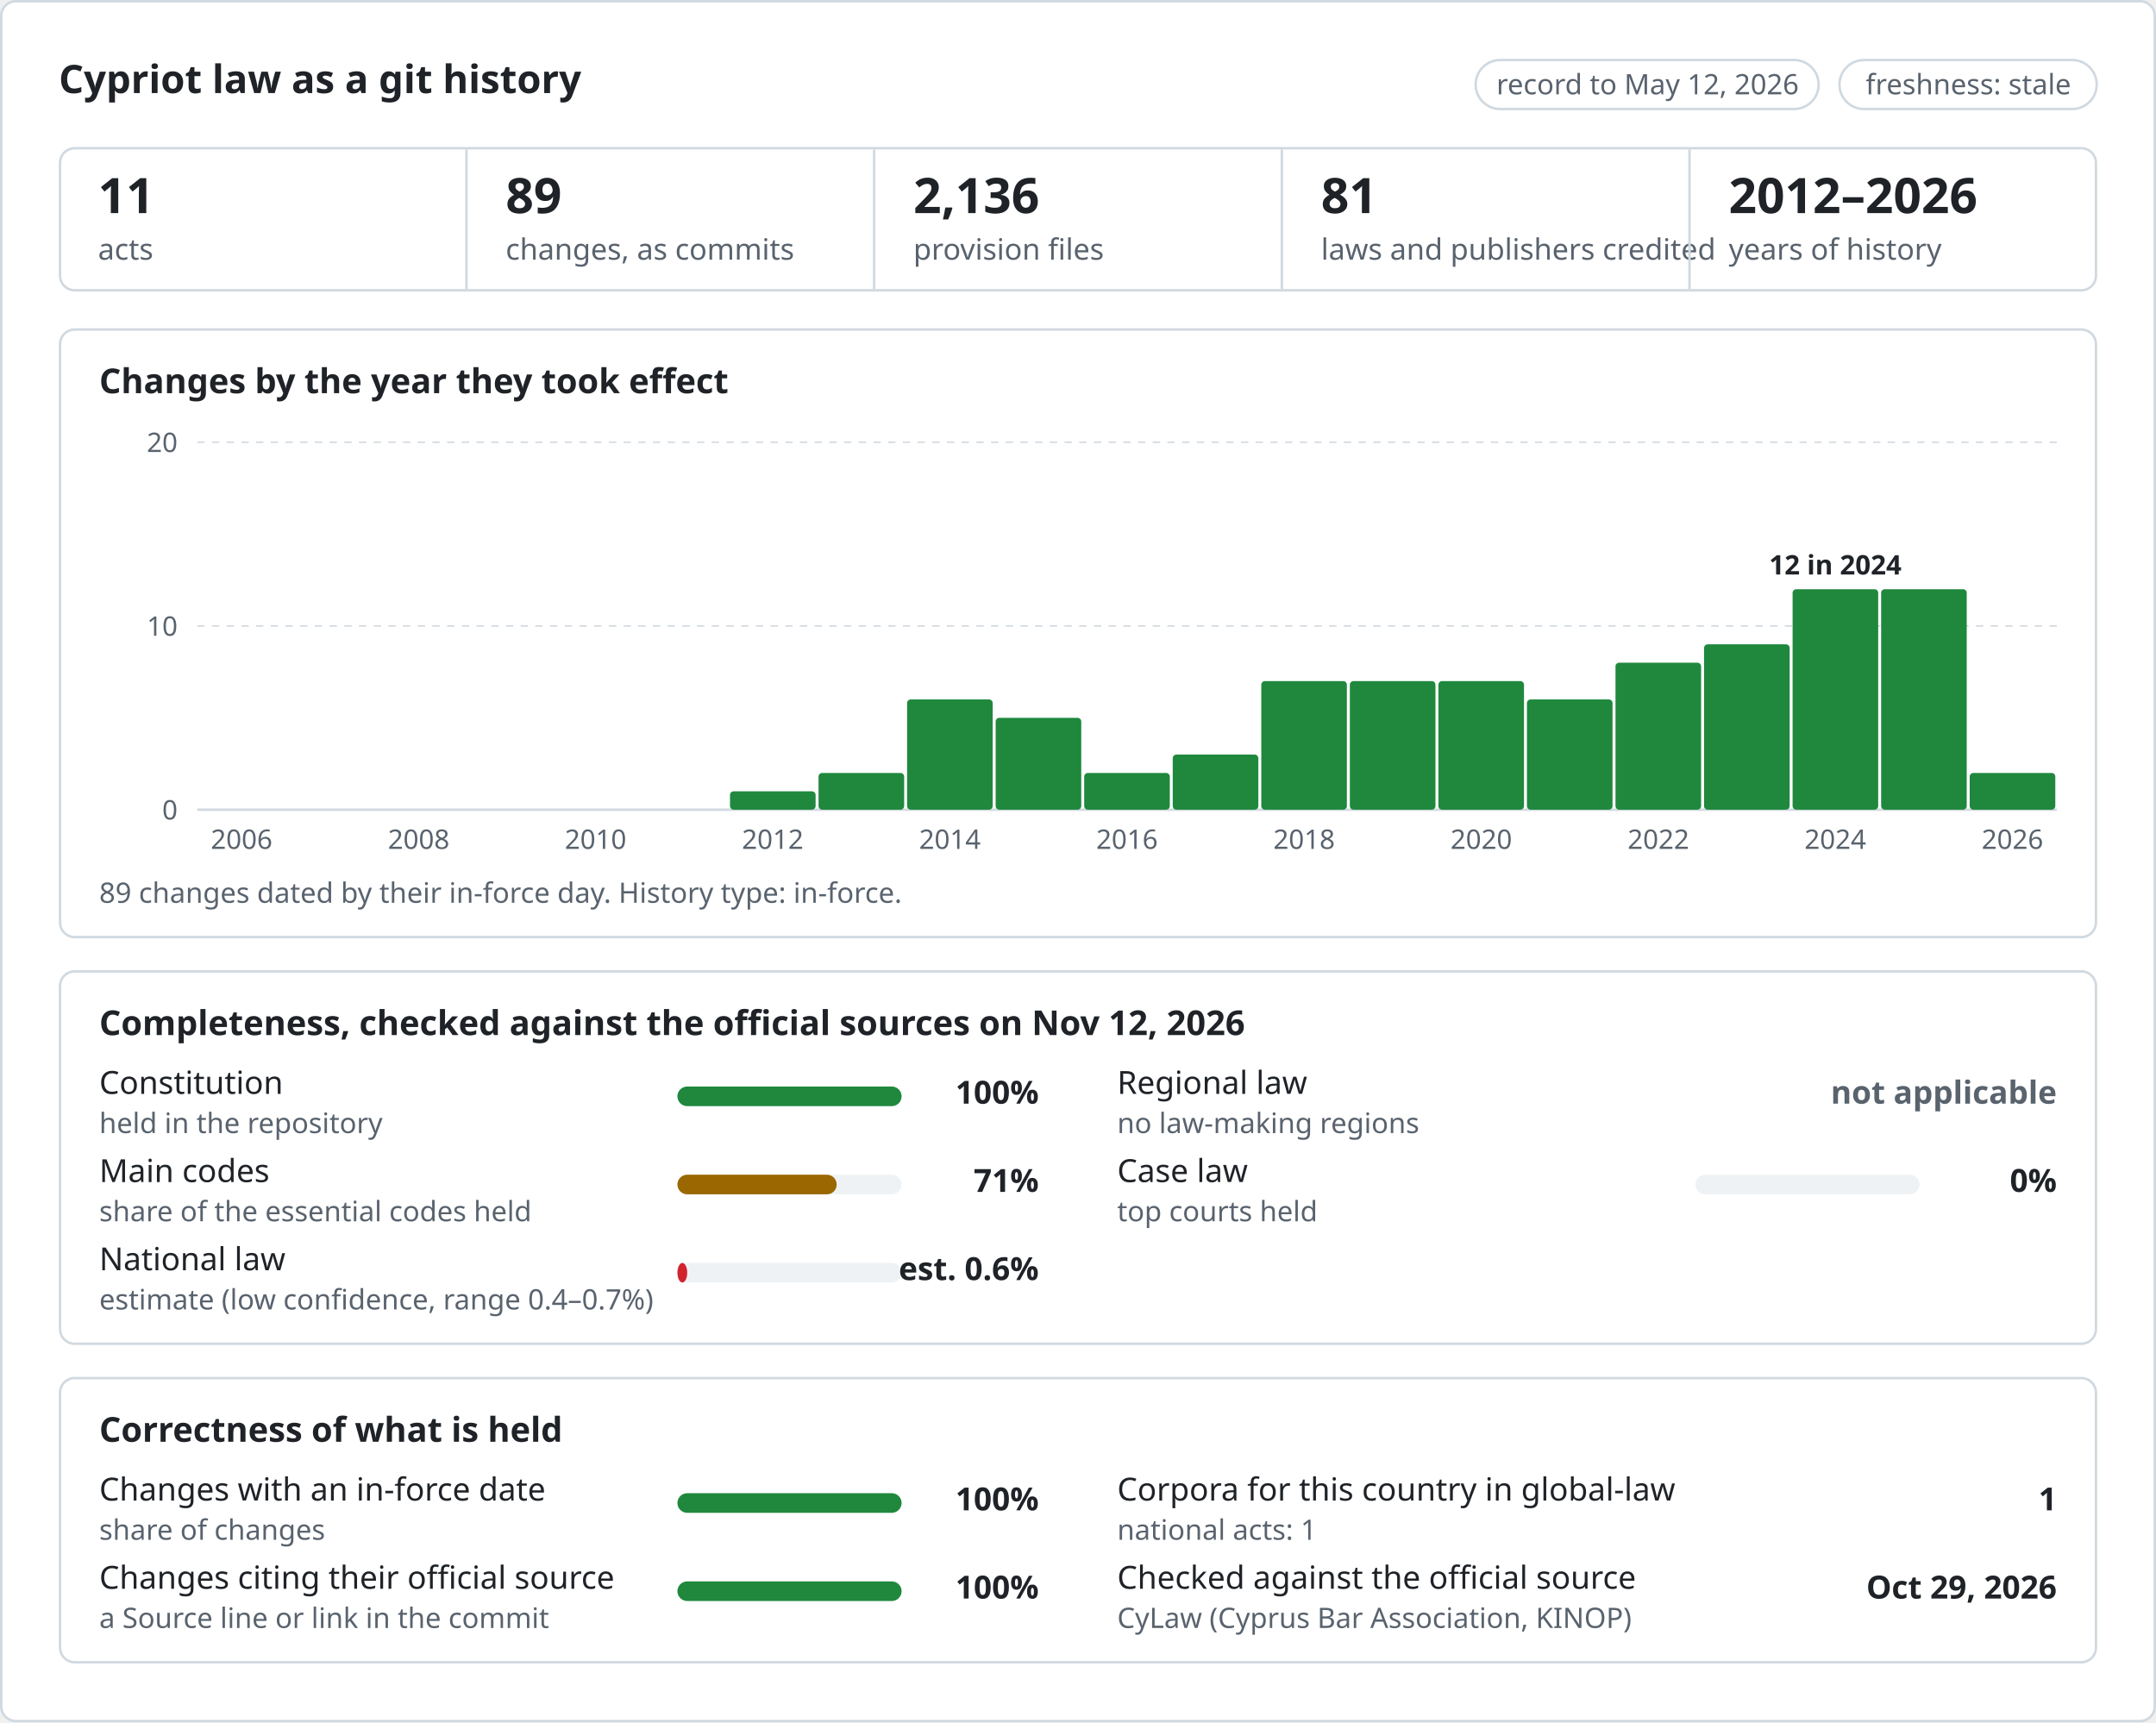
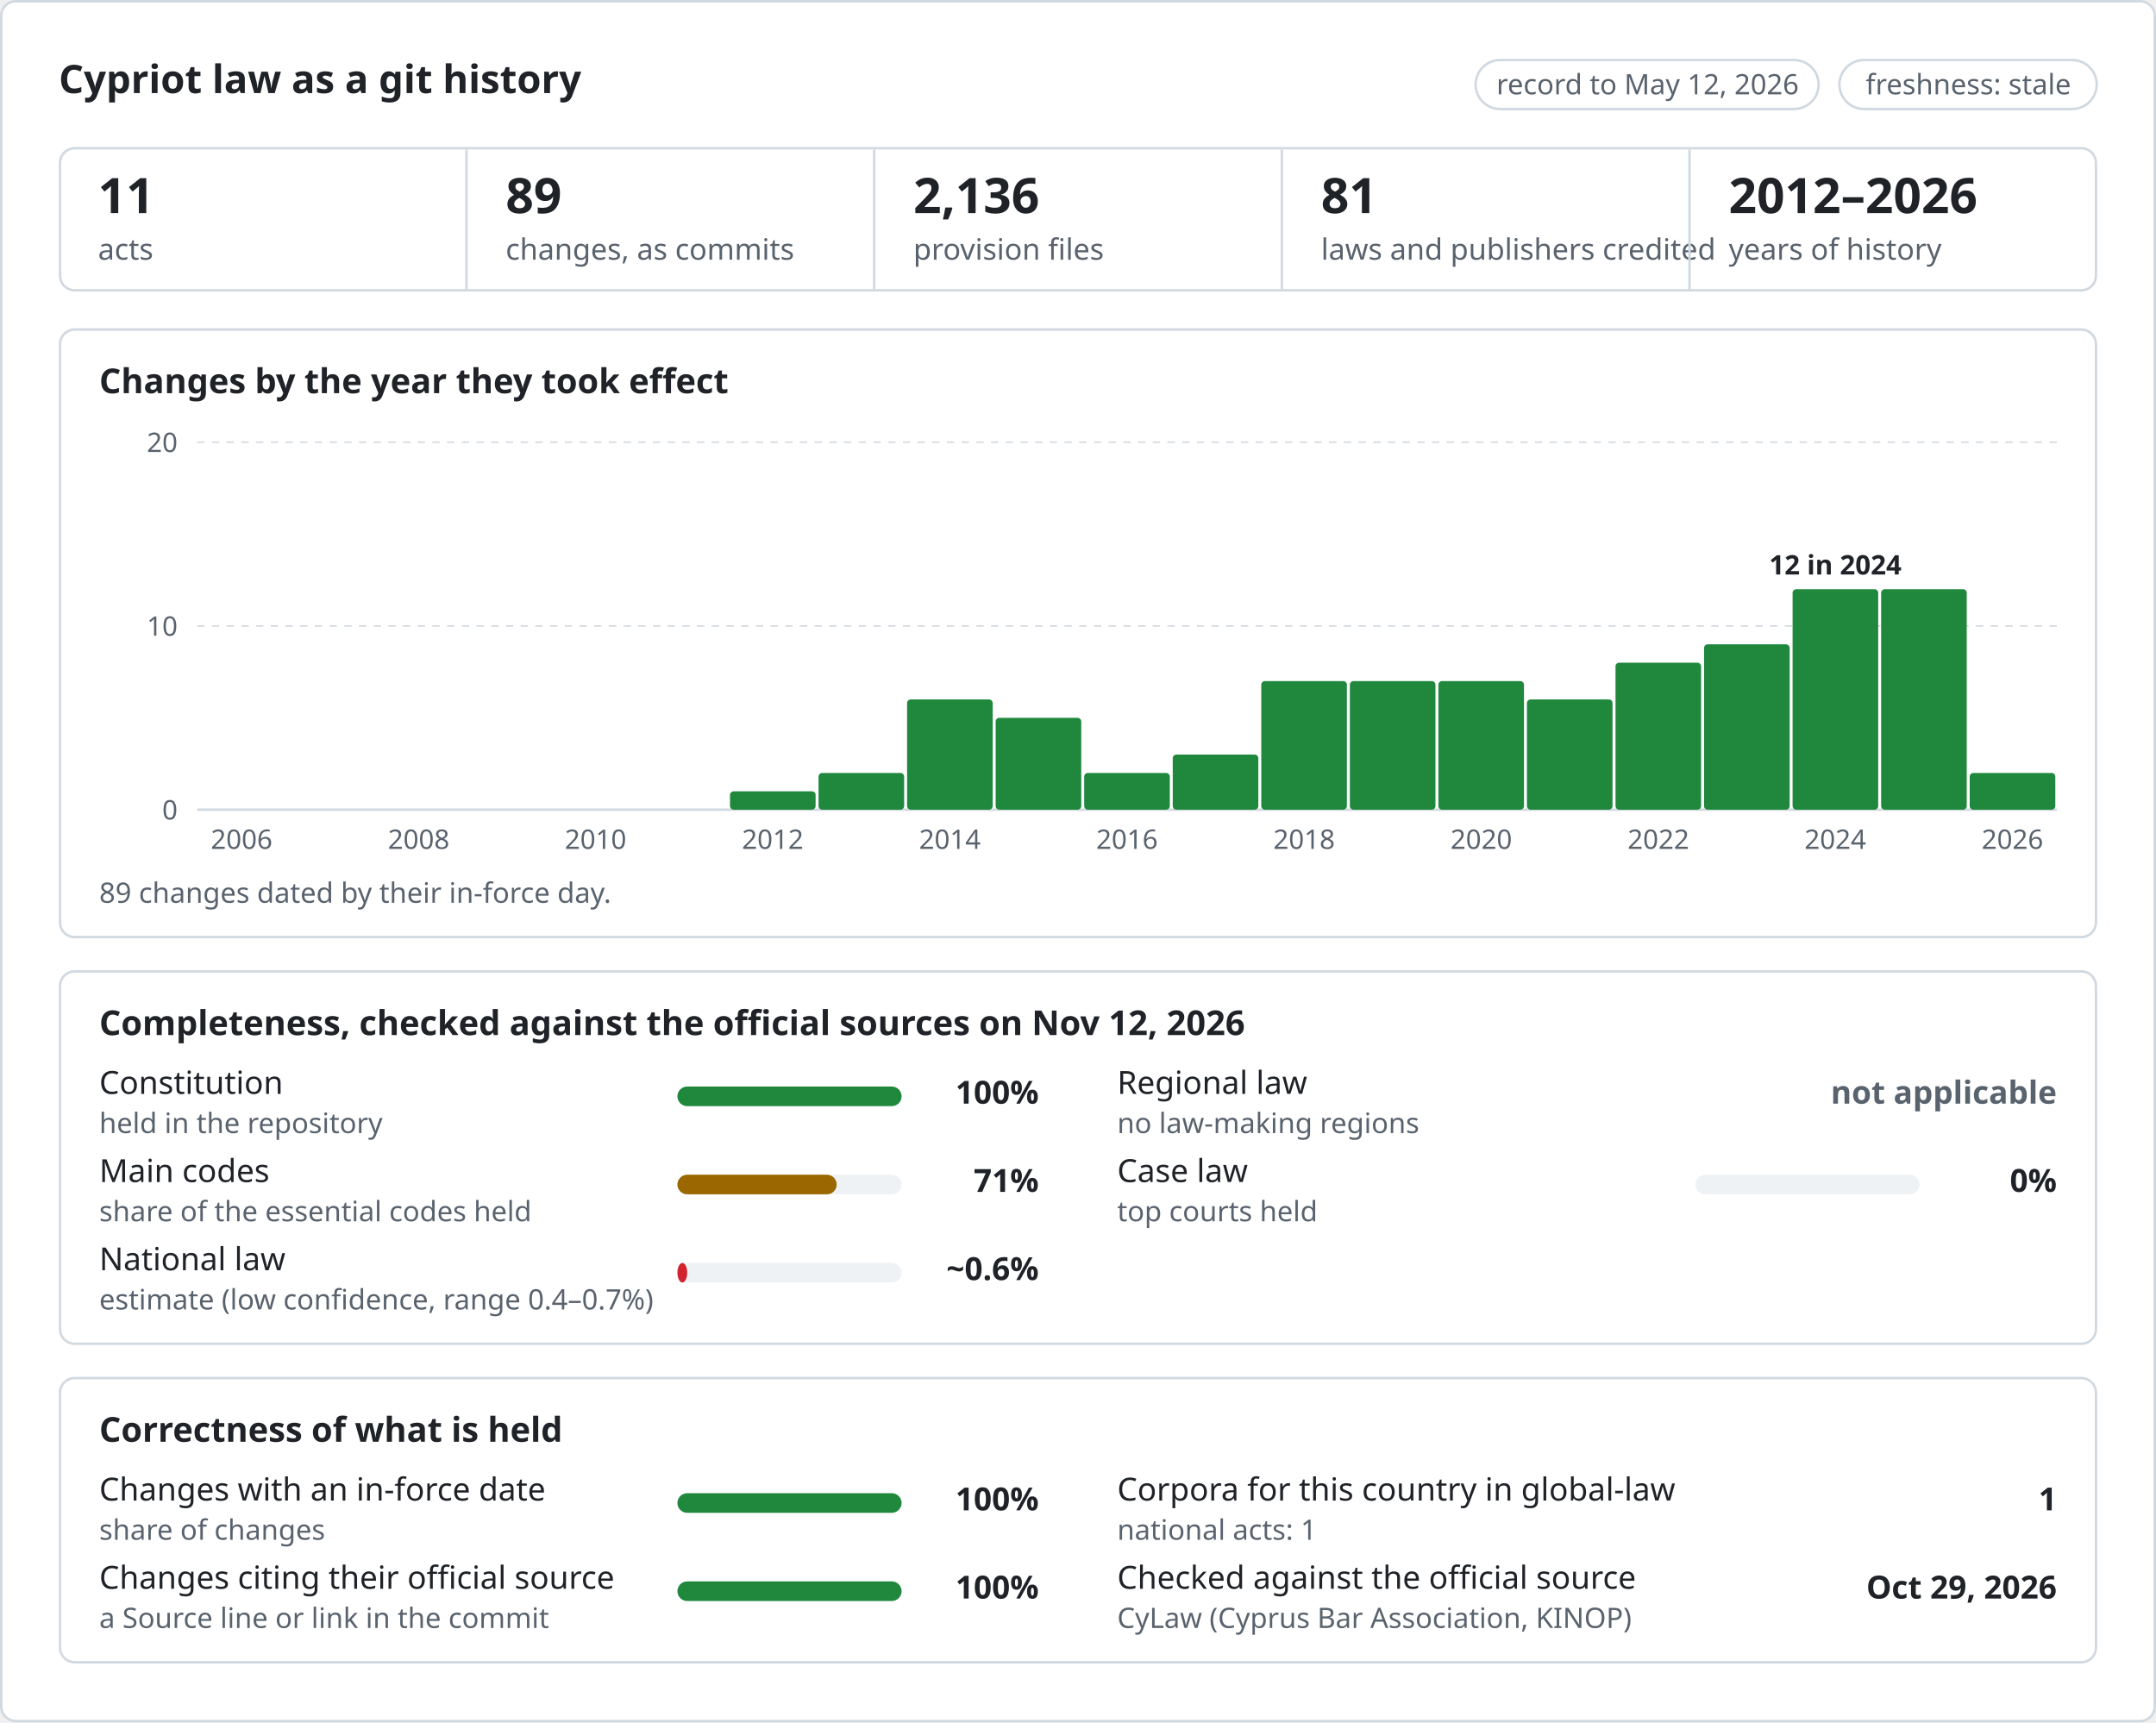
<svg xmlns="http://www.w3.org/2000/svg" width="880" height="703" viewBox="0 0 880 703" font-family="-apple-system,BlinkMacSystemFont,Segoe UI,Noto Sans,Helvetica,Arial,sans-serif">
  <rect x="0.5" y="0.5" width="879" height="702" rx="6" fill="#ffffff" stroke="#d1d9e0" />
  <text x="24" y="38" font-size="16" font-weight="600" fill="#1f2328">Cypriot law as a git history</text>
  <rect x="602.3" y="24.5" width="140" height="20" rx="10" fill="none" stroke="#d1d9e0" />
  <text x="672.5" y="38.5" font-size="11.5" font-weight="500" text-anchor="middle" fill="#59636e">record to May 12, 2026</text>
  <rect x="750.8" y="24.5" width="105" height="20" rx="10" fill="none" stroke="#d1d9e0" />
  <text x="803.4" y="38.5" font-size="11.5" font-weight="500" text-anchor="middle" fill="#59636e">freshness: stale</text>
  <rect x="24.5" y="60.5" width="831" height="58" rx="6" fill="#ffffff" stroke="#d1d9e0" />
  <text x="40.0" y="87" font-size="20" font-weight="600" fill="#1f2328">11</text>
  <text x="40.0" y="106" font-size="12" fill="#59636e">acts</text>
  <line x1="190.4" y1="61" x2="190.4" y2="118" stroke="#d1d9e0" />
  <text x="206.4" y="87" font-size="20" font-weight="600" fill="#1f2328">89</text>
  <text x="206.4" y="106" font-size="12" fill="#59636e">changes, as commits</text>
  <line x1="356.8" y1="61" x2="356.8" y2="118" stroke="#d1d9e0" />
  <text x="372.8" y="87" font-size="20" font-weight="600" fill="#1f2328">2,136</text>
  <text x="372.8" y="106" font-size="12" fill="#59636e">provision files</text>
  <line x1="523.2" y1="61" x2="523.2" y2="118" stroke="#d1d9e0" />
  <text x="539.2" y="87" font-size="20" font-weight="600" fill="#1f2328">81</text>
  <text x="539.2" y="106" font-size="12" fill="#59636e" textLength="142" lengthAdjust="spacingAndGlyphs">laws and publishers credited</text>
  <line x1="689.6" y1="61" x2="689.6" y2="118" stroke="#d1d9e0" />
  <text x="705.6" y="87" font-size="20" font-weight="600" fill="#1f2328">2012–2026</text>
  <text x="705.6" y="106" font-size="12" fill="#59636e">years of history</text>
  <rect x="24.5" y="134.5" width="831" height="248" rx="6" fill="#ffffff" stroke="#d1d9e0" />
  <text x="40.5" y="160.5" font-size="14" font-weight="600" fill="#1f2328">Changes by the year they took effect</text>
  <line x1="80.5" y1="330.5" x2="839.5" y2="330.5" stroke="#d1d9e0" stroke-width="1" />
  <text x="72.5" y="334.5" font-size="11" text-anchor="end" fill="#59636e">0</text>
  <line x1="80.5" y1="255.5" x2="839.5" y2="255.5" stroke="#d1d9e0" stroke-width="0.6" stroke-dasharray="3 3" />
  <text x="72.5" y="259.5" font-size="11" text-anchor="end" fill="#59636e">10</text>
  <line x1="80.5" y1="180.5" x2="839.5" y2="180.5" stroke="#d1d9e0" stroke-width="0.6" stroke-dasharray="3 3" />
  <text x="72.5" y="184.5" font-size="11" text-anchor="end" fill="#59636e">20</text>
  <text x="98.6" y="346.5" font-size="11" text-anchor="middle" fill="#59636e">2006</text>
  <text x="170.9" y="346.5" font-size="11" text-anchor="middle" fill="#59636e">2008</text>
  <text x="243.1" y="346.5" font-size="11" text-anchor="middle" fill="#59636e">2010</text>
  <rect x="297.96" y="323.0" width="34.94" height="7.5" rx="1.5" fill="#1f883d" />
  <text x="315.4" y="346.5" font-size="11" text-anchor="middle" fill="#59636e">2012</text>
  <rect x="334.10" y="315.5" width="34.94" height="15.0" rx="1.5" fill="#1f883d" />
  <rect x="370.24" y="285.5" width="34.94" height="45.0" rx="1.5" fill="#1f883d" />
  <text x="387.7" y="346.5" font-size="11" text-anchor="middle" fill="#59636e">2014</text>
  <rect x="406.39" y="293.0" width="34.94" height="37.5" rx="1.5" fill="#1f883d" />
  <rect x="442.53" y="315.5" width="34.94" height="15.0" rx="1.5" fill="#1f883d" />
  <text x="460.0" y="346.5" font-size="11" text-anchor="middle" fill="#59636e">2016</text>
  <rect x="478.67" y="308.0" width="34.94" height="22.5" rx="1.5" fill="#1f883d" />
  <rect x="514.81" y="278.0" width="34.94" height="52.5" rx="1.5" fill="#1f883d" />
  <text x="532.3" y="346.5" font-size="11" text-anchor="middle" fill="#59636e">2018</text>
  <rect x="550.96" y="278.0" width="34.94" height="52.5" rx="1.5" fill="#1f883d" />
  <rect x="587.10" y="278.0" width="34.94" height="52.5" rx="1.5" fill="#1f883d" />
  <text x="604.6" y="346.5" font-size="11" text-anchor="middle" fill="#59636e">2020</text>
  <rect x="623.24" y="285.5" width="34.94" height="45.0" rx="1.5" fill="#1f883d" />
  <rect x="659.39" y="270.5" width="34.94" height="60.0" rx="1.5" fill="#1f883d" />
  <text x="676.9" y="346.5" font-size="11" text-anchor="middle" fill="#59636e">2022</text>
  <rect x="695.53" y="263.0" width="34.94" height="67.5" rx="1.5" fill="#1f883d" />
  <rect x="731.67" y="240.5" width="34.94" height="90.0" rx="1.5" fill="#1f883d" />
  <text x="749.1" y="346.5" font-size="11" text-anchor="middle" fill="#59636e">2024</text>
  <text x="749.1" y="234.5" font-size="11" font-weight="600" text-anchor="middle" fill="#1f2328">12 in 2024</text>
  <rect x="767.81" y="240.5" width="34.94" height="90.0" rx="1.5" fill="#1f883d" />
  <rect x="803.96" y="315.5" width="34.94" height="15.0" rx="1.5" fill="#1f883d" />
  <text x="821.4" y="346.5" font-size="11" text-anchor="middle" fill="#59636e">2026</text>
-   <text x="40.5" y="368.5" font-size="11.5" fill="#59636e">89 changes dated by their in-force day. History type: in-force.</text>
+   <text x="40.5" y="368.5" font-size="11.5" fill="#59636e">89 changes dated by their in-force day.</text>
  <rect x="24.5" y="396.5" width="831" height="152" rx="6" fill="#ffffff" stroke="#d1d9e0" />
  <text x="40.5" y="422.5" font-size="14" font-weight="600" fill="#1f2328">Completeness, checked against the official sources on Nov 12, 2026</text>
  <text x="40.5" y="446.5" font-size="13" fill="#1f2328">Constitution</text>
  <text x="40.5" y="462.5" font-size="11.5" fill="#59636e">held in the repository</text>
  <g>
    <rect x="276.5" y="443.5" width="91.5" height="8" rx="4" fill="#eff2f5" />
    <rect x="276.5" y="443.5" width="91.5" height="8" rx="4" fill="#1f883d" />
  </g>
  <text x="424.0" y="450.5" font-size="13" font-weight="600" text-anchor="end" fill="#1f2328">100%</text>
  <text x="40.5" y="482.5" font-size="13" fill="#1f2328">Main codes</text>
  <text x="40.5" y="498.5" font-size="11.5" fill="#59636e">share of the essential codes held</text>
  <g>
    <rect x="276.5" y="479.5" width="91.5" height="8" rx="4" fill="#eff2f5" />
    <rect x="276.5" y="479.5" width="65.0" height="8" rx="4" fill="#9a6700" />
  </g>
  <text x="424.0" y="486.5" font-size="13" font-weight="600" text-anchor="end" fill="#1f2328">71%</text>
  <text x="40.5" y="518.5" font-size="13" fill="#1f2328">National law</text>
  <text x="40.5" y="534.5" font-size="11.5" fill="#59636e">estimate (low confidence, range 0.4–0.7%)</text>
  <g>
    <rect x="276.5" y="515.5" width="91.5" height="8" rx="4" fill="#eff2f5" />
    <rect x="276.5" y="515.5" width="4.0" height="8" rx="4" fill="#d1242f" />
  </g>
-   <text x="424.0" y="522.5" font-size="13" font-weight="600" text-anchor="end" fill="#1f2328">est. 0.6%</text>
+   <text x="424.0" y="522.5" font-size="13" font-weight="600" text-anchor="end" fill="#1f2328">~0.6%</text>
  <text x="456.0" y="446.5" font-size="13" fill="#1f2328">Regional law</text>
  <text x="456.0" y="462.5" font-size="11.5" fill="#59636e">no law-making regions</text>
  <text x="839.5" y="450.5" font-size="13" font-weight="600" text-anchor="end" fill="#59636e">not applicable</text>
  <text x="456.0" y="482.5" font-size="13" fill="#1f2328">Case law</text>
  <text x="456.0" y="498.5" font-size="11.5" fill="#59636e">top courts held</text>
  <g>
    <rect x="692.0" y="479.5" width="91.5" height="8" rx="4" fill="#eff2f5" />
  </g>
  <text x="839.5" y="486.5" font-size="13" font-weight="600" text-anchor="end" fill="#1f2328">0%</text>
  <rect x="24.5" y="562.5" width="831" height="116" rx="6" fill="#ffffff" stroke="#d1d9e0" />
  <text x="40.5" y="588.5" font-size="14" font-weight="600" fill="#1f2328">Correctness of what is held</text>
  <text x="40.5" y="612.5" font-size="13" fill="#1f2328">Changes with an in-force date</text>
  <text x="40.5" y="628.5" font-size="11.5" fill="#59636e">share of changes</text>
  <g>
    <rect x="276.5" y="609.5" width="91.5" height="8" rx="4" fill="#eff2f5" />
    <rect x="276.5" y="609.5" width="91.5" height="8" rx="4" fill="#1f883d" />
  </g>
  <text x="424.0" y="616.5" font-size="13" font-weight="600" text-anchor="end" fill="#1f2328">100%</text>
  <text x="40.5" y="648.5" font-size="13" fill="#1f2328">Changes citing their official source</text>
  <text x="40.5" y="664.5" font-size="11.5" fill="#59636e">a Source line or link in the commit</text>
  <g>
    <rect x="276.5" y="645.5" width="91.5" height="8" rx="4" fill="#eff2f5" />
    <rect x="276.5" y="645.5" width="91.5" height="8" rx="4" fill="#1f883d" />
  </g>
  <text x="424.0" y="652.5" font-size="13" font-weight="600" text-anchor="end" fill="#1f2328">100%</text>
  <text x="456.0" y="612.5" font-size="13" fill="#1f2328">Corpora for this country in global-law</text>
  <text x="456.0" y="628.5" font-size="11.5" fill="#59636e">national acts: 1</text>
  <text x="839.5" y="616.5" font-size="13" font-weight="600" text-anchor="end" fill="#1f2328">1</text>
  <text x="456.0" y="648.5" font-size="13" fill="#1f2328">Checked against the official source</text>
  <text x="456.0" y="664.5" font-size="11.5" fill="#59636e">CyLaw (Cyprus Bar Association, KINOP)</text>
  <text x="839.5" y="652.5" font-size="13" font-weight="600" text-anchor="end" fill="#1f2328">Oct 29, 2026</text>
</svg>
